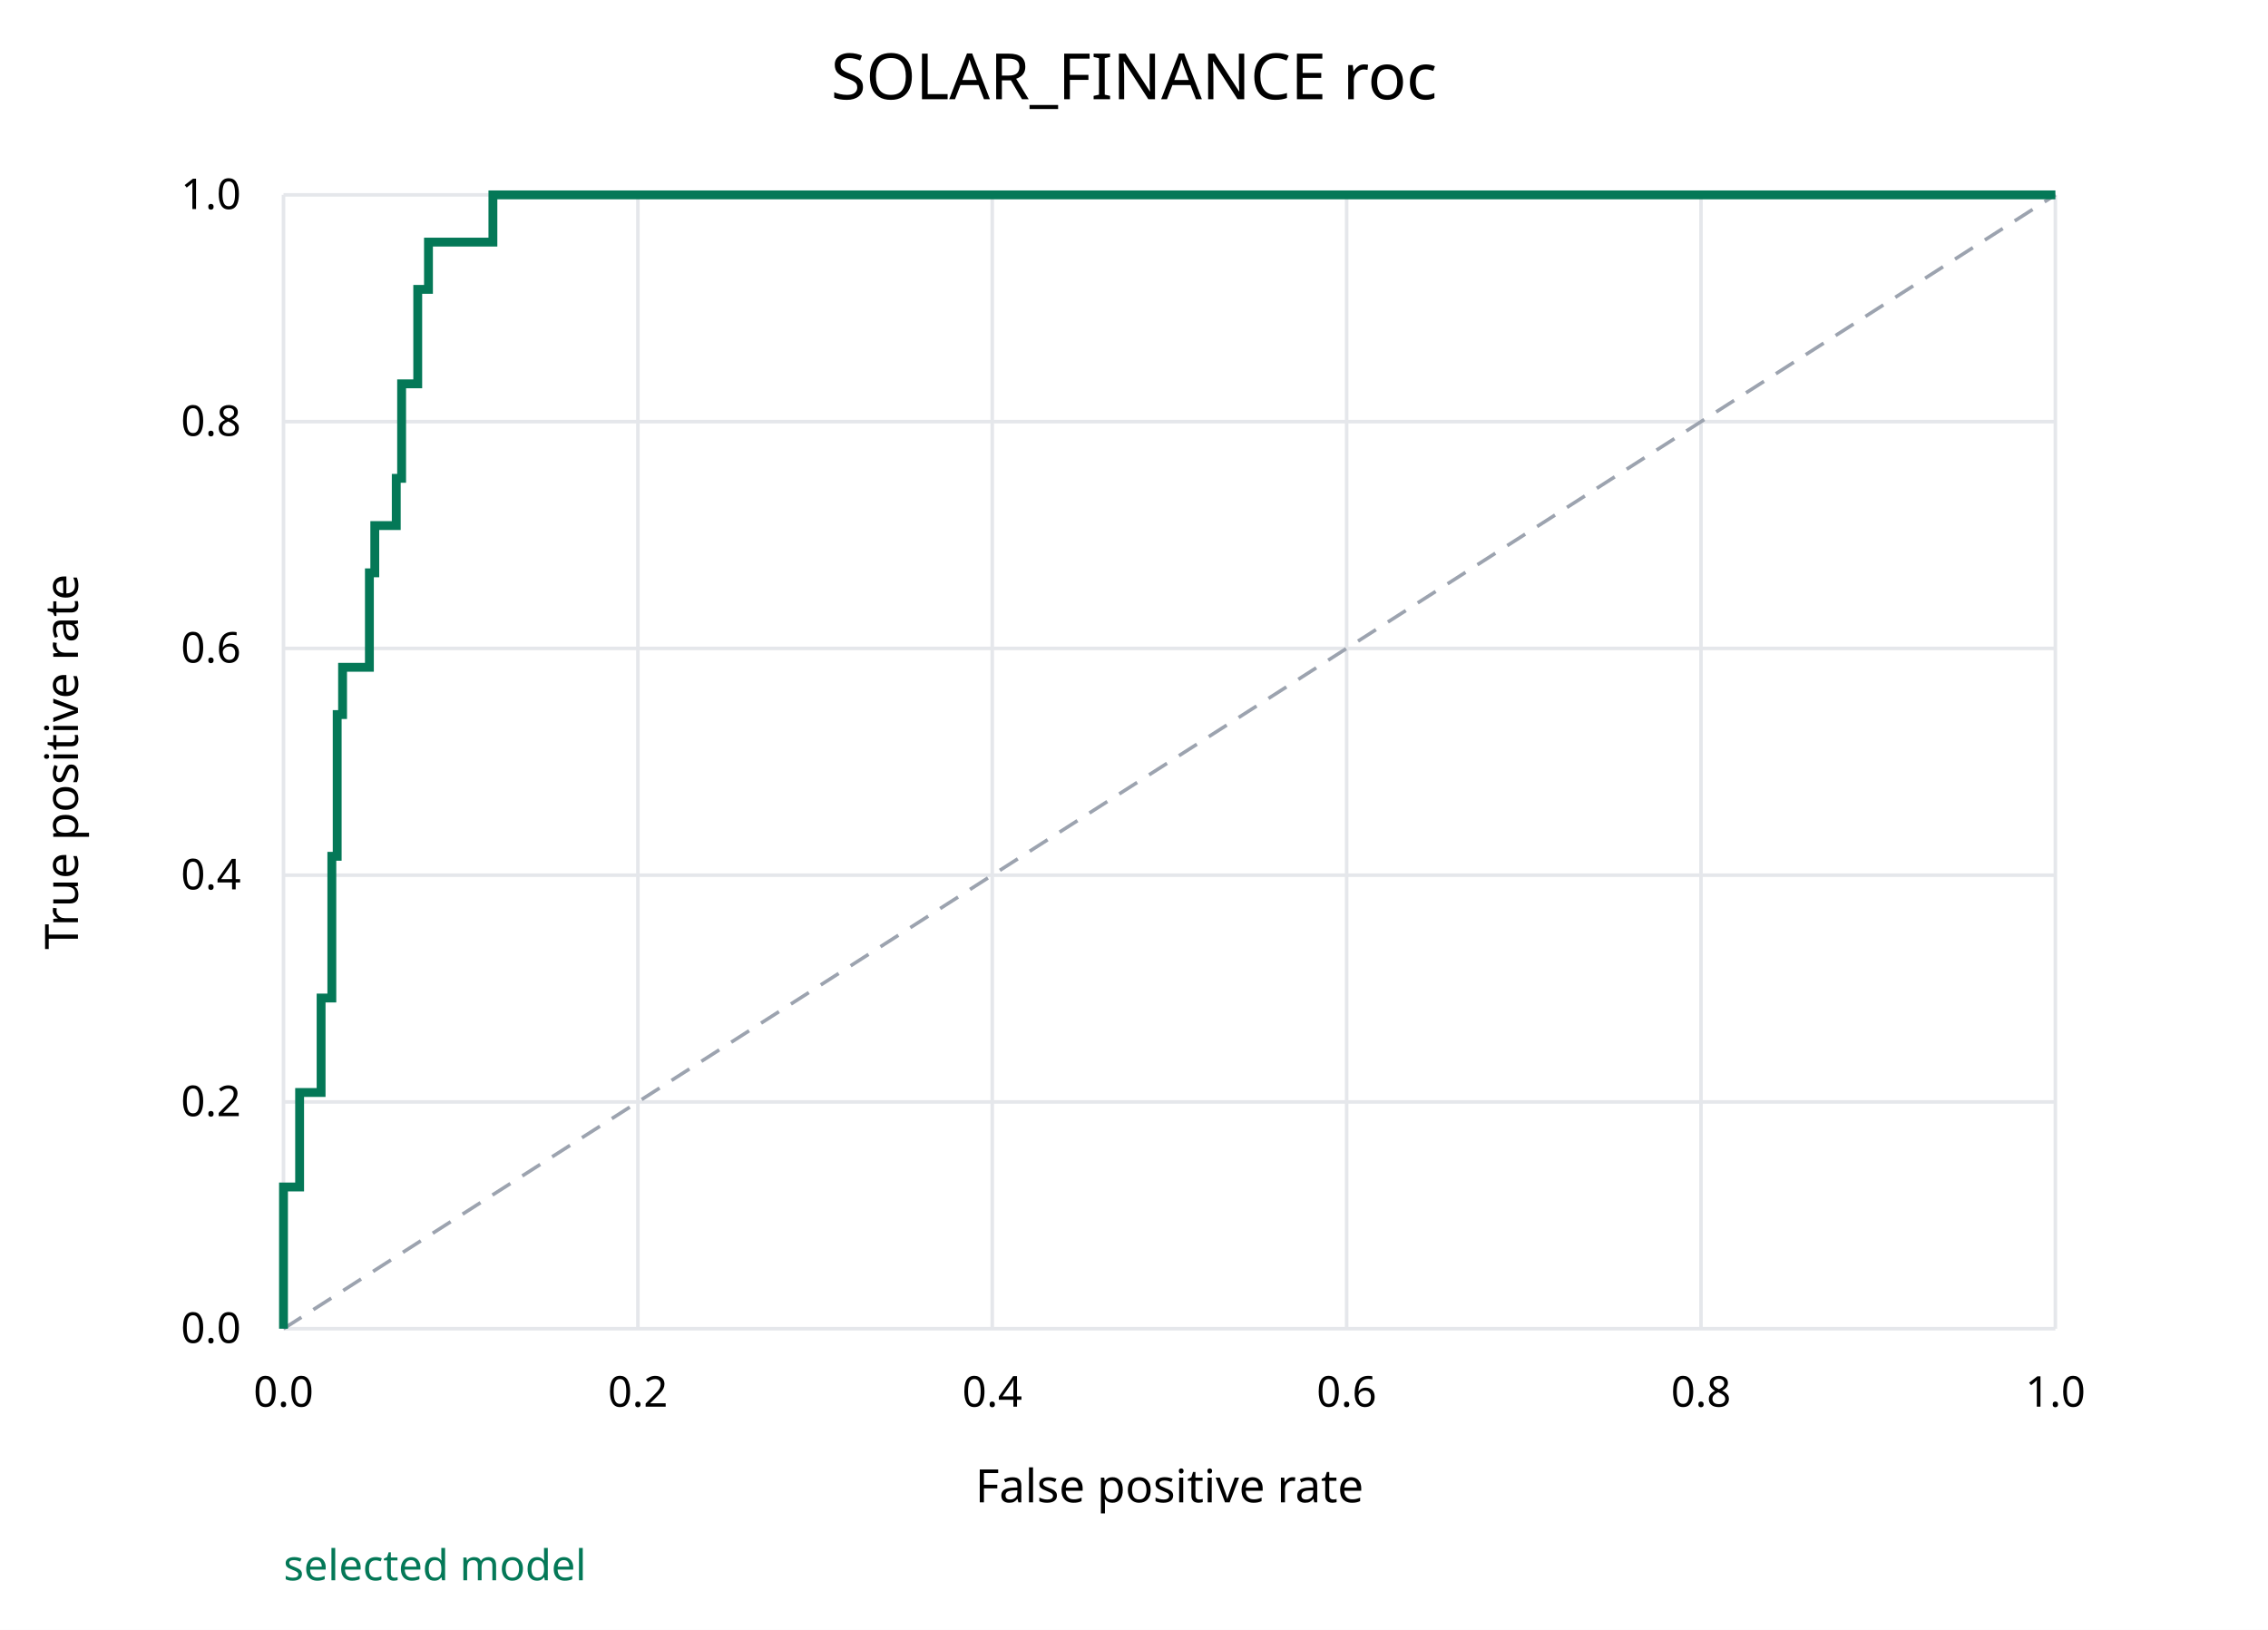
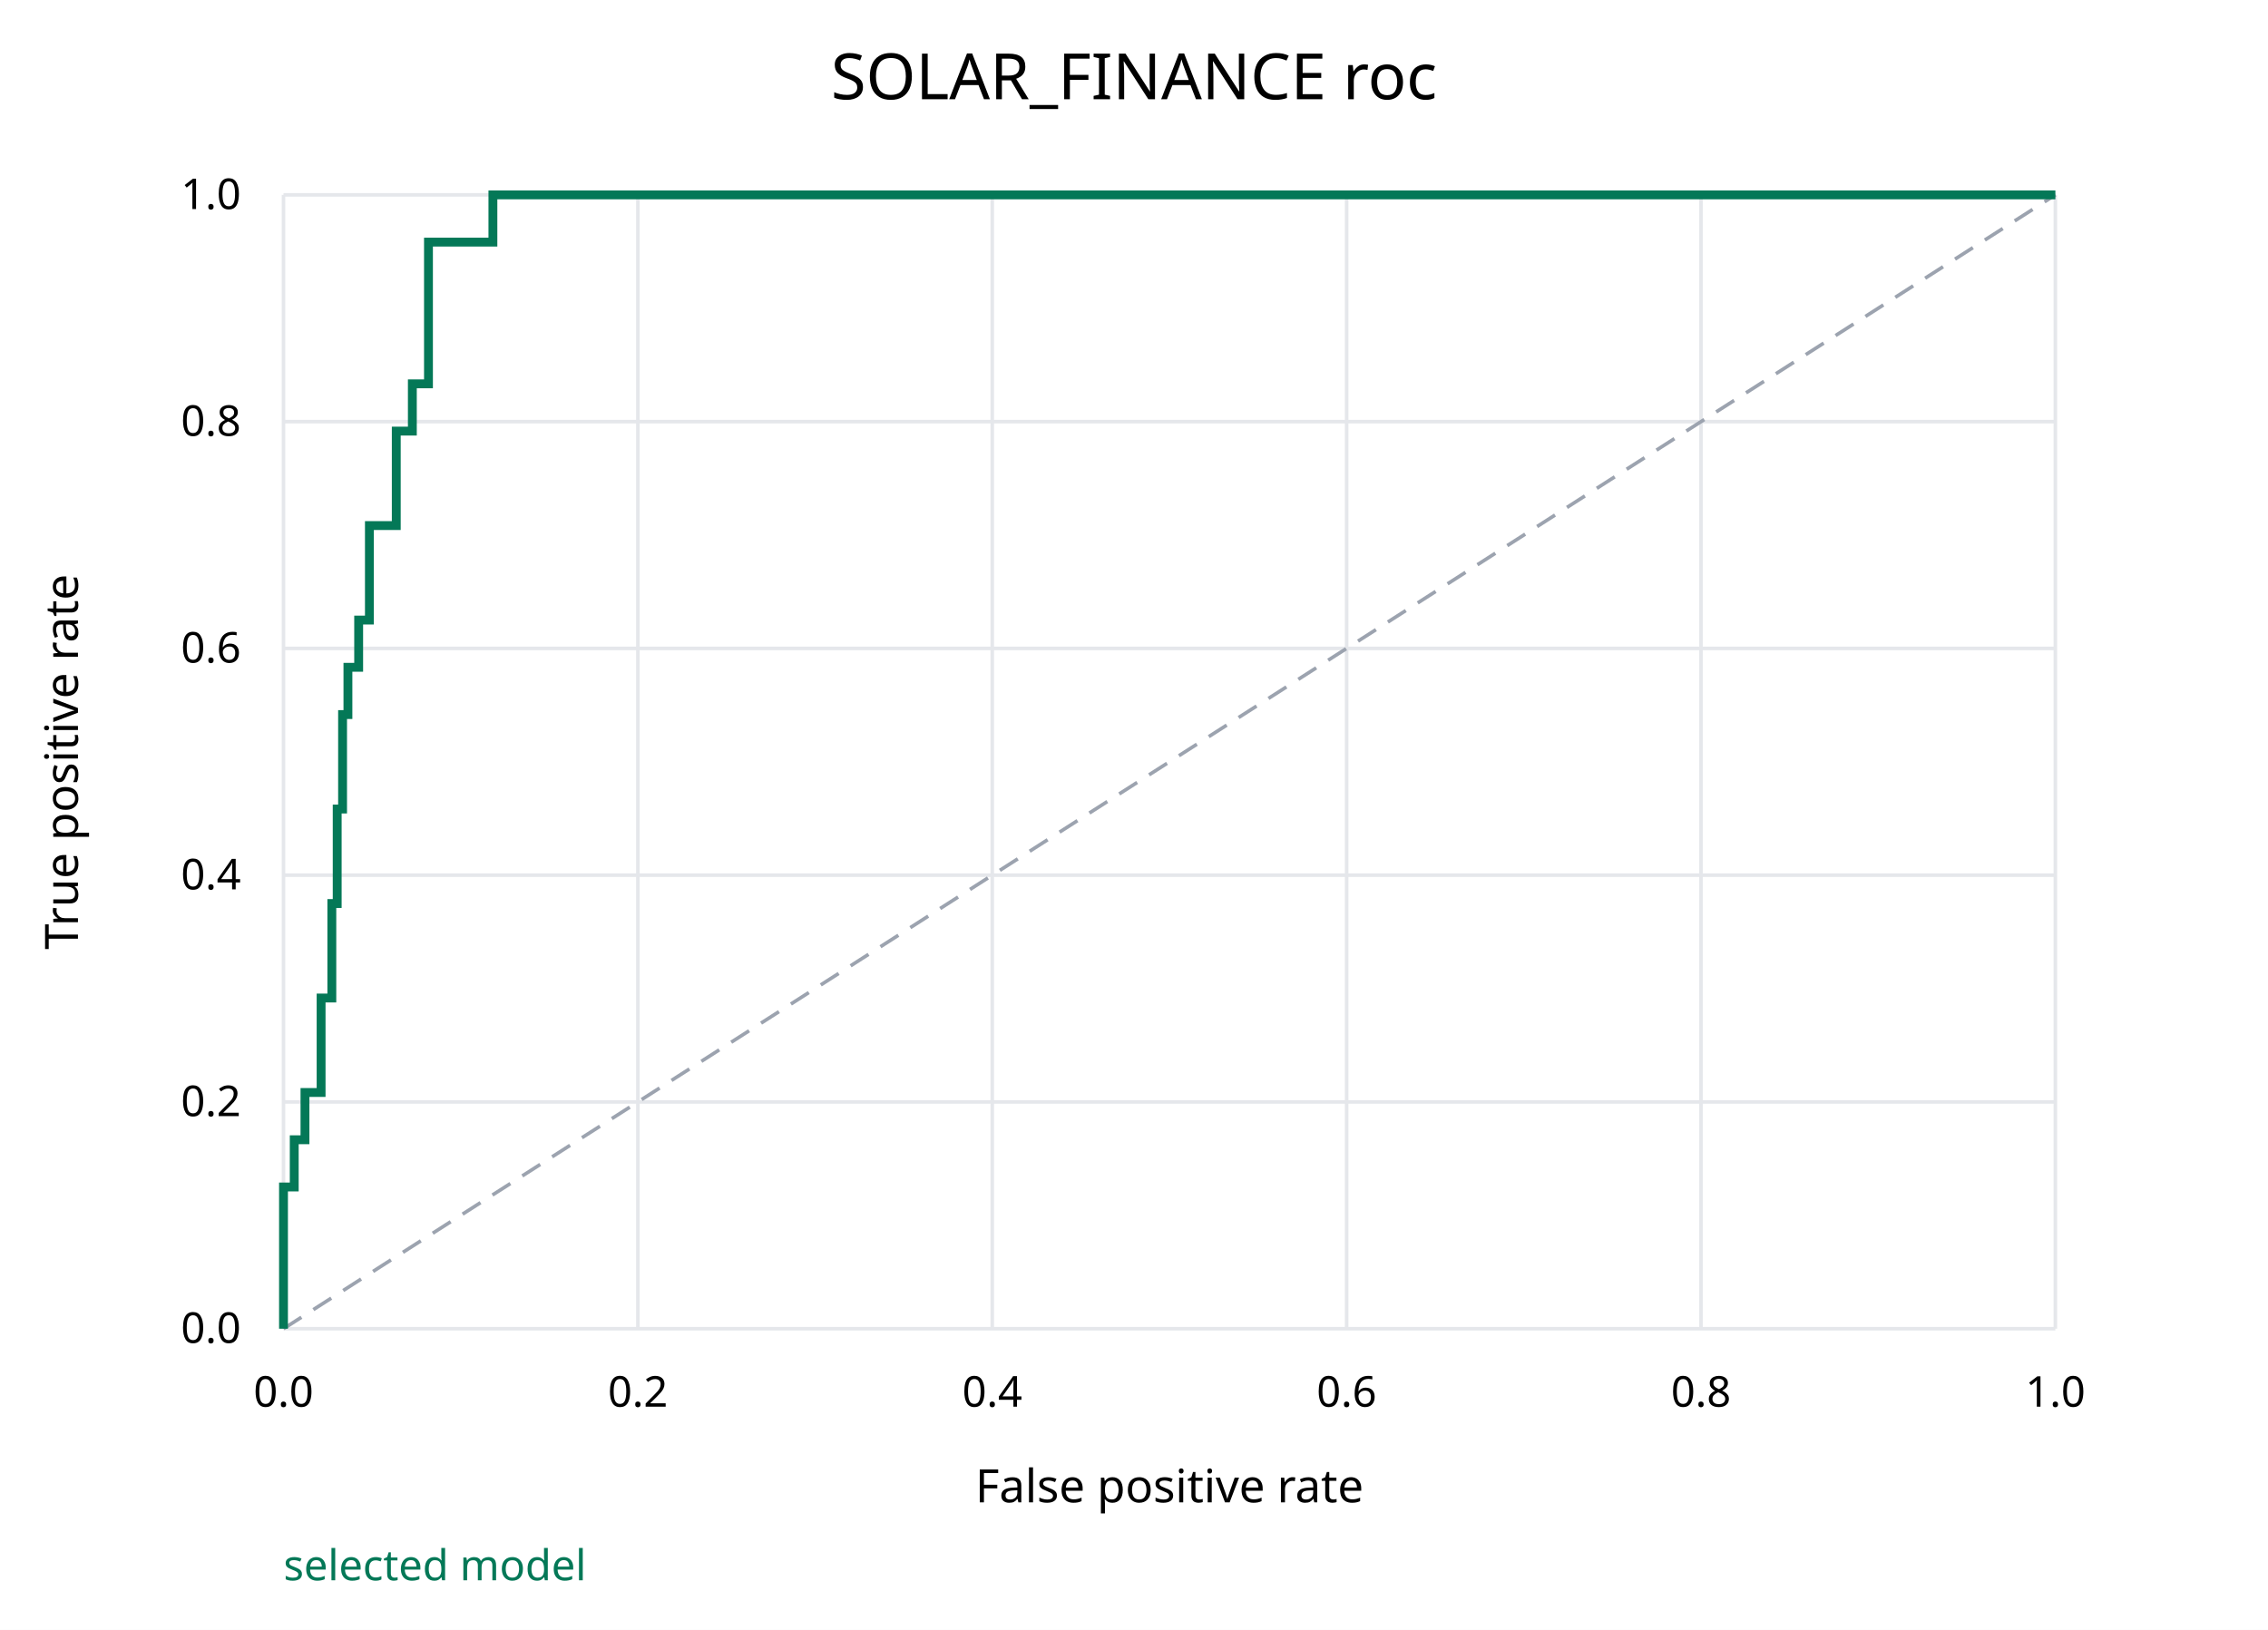
<svg xmlns="http://www.w3.org/2000/svg" width="640" height="460" viewBox="0 0 640 460" role="img" aria-label="SOLAR_FINANCE roc">
  <rect width="100%" height="100%" fill="white" />
  <text x="320" y="28" text-anchor="middle" font-family="sans-serif" font-size="18">SOLAR_FINANCE roc</text>
  <path d="M 80.0 55 V 375 M 80 375.0 H 580" stroke="#e5e7eb" fill="none" />
  <text x="80.0" y="397" text-anchor="middle" font-family="sans-serif" font-size="12">0.0</text>
  <text x="68" y="379.0" text-anchor="end" font-family="sans-serif" font-size="12">0.0</text>
  <path d="M 180.0 55 V 375 M 80 311.0 H 580" stroke="#e5e7eb" fill="none" />
  <text x="180.0" y="397" text-anchor="middle" font-family="sans-serif" font-size="12">0.2</text>
  <text x="68" y="315.0" text-anchor="end" font-family="sans-serif" font-size="12">0.2</text>
  <path d="M 280.0 55 V 375 M 80 247.0 H 580" stroke="#e5e7eb" fill="none" />
  <text x="280.0" y="397" text-anchor="middle" font-family="sans-serif" font-size="12">0.4</text>
  <text x="68" y="251.0" text-anchor="end" font-family="sans-serif" font-size="12">0.4</text>
  <path d="M 380.0 55 V 375 M 80 183.0 H 580" stroke="#e5e7eb" fill="none" />
  <text x="380.0" y="397" text-anchor="middle" font-family="sans-serif" font-size="12">0.6</text>
  <text x="68" y="187.0" text-anchor="end" font-family="sans-serif" font-size="12">0.6</text>
  <path d="M 480.0 55 V 375 M 80 119 H 580" stroke="#e5e7eb" fill="none" />
  <text x="480.0" y="397" text-anchor="middle" font-family="sans-serif" font-size="12">0.8</text>
  <text x="68" y="123" text-anchor="end" font-family="sans-serif" font-size="12">0.8</text>
  <path d="M 580.0 55 V 375 M 80 55.0 H 580" stroke="#e5e7eb" fill="none" />
  <text x="580.0" y="397" text-anchor="middle" font-family="sans-serif" font-size="12">1.0</text>
  <text x="68" y="59.0" text-anchor="end" font-family="sans-serif" font-size="12">1.0</text>
  <polyline points="80.00,375.00 580.00,55.00" stroke="#9ca3af" stroke-dasharray="6 4" fill="none" />
-   <polyline points="80.00,375.00 80.00,361.67 80.00,335.00 84.55,335.00 84.55,308.33 90.61,308.33 90.61,281.67 93.64,281.67 93.64,241.67 95.15,241.67 95.15,201.67 96.67,201.67 96.67,188.33 104.24,188.33 104.24,161.67 105.76,161.67 105.76,148.33 111.82,148.33 111.82,135.00 113.33,135.00 113.33,108.33 117.88,108.33 117.88,81.67 120.91,81.67 120.91,68.33 139.09,68.33 139.09,55.00 487.58,55.00 580.00,55.00" stroke="#047857" stroke-width="2.5" fill="none" />
+   <polyline points="80.00,375.00 80.00,361.67 80.00,335.00 83.03,335.00 83.03,321.67 86.06,321.67 86.06,308.33 90.61,308.33 90.61,281.67 93.64,281.67 93.64,255.00 95.15,255.00 95.15,228.33 96.67,228.33 96.67,201.67 98.18,201.67 98.18,188.33 101.21,188.33 101.21,175.00 104.24,175.00 104.24,148.33 111.82,148.33 111.82,121.67 116.36,121.67 116.36,108.33 120.91,108.33 120.91,68.33 139.09,68.33 139.09,55.00 576.97,55.00 580.00,55.00" stroke="#047857" stroke-width="2.5" fill="none" />
  <text x="80" y="446" fill="#047857" font-family="sans-serif" font-size="12">selected model</text>
  <text x="330" y="424" text-anchor="middle" font-family="sans-serif" font-size="13">False positive rate</text>
  <text transform="translate(22 215) rotate(-90)" text-anchor="middle" font-family="sans-serif" font-size="13">True positive rate</text>
</svg>
